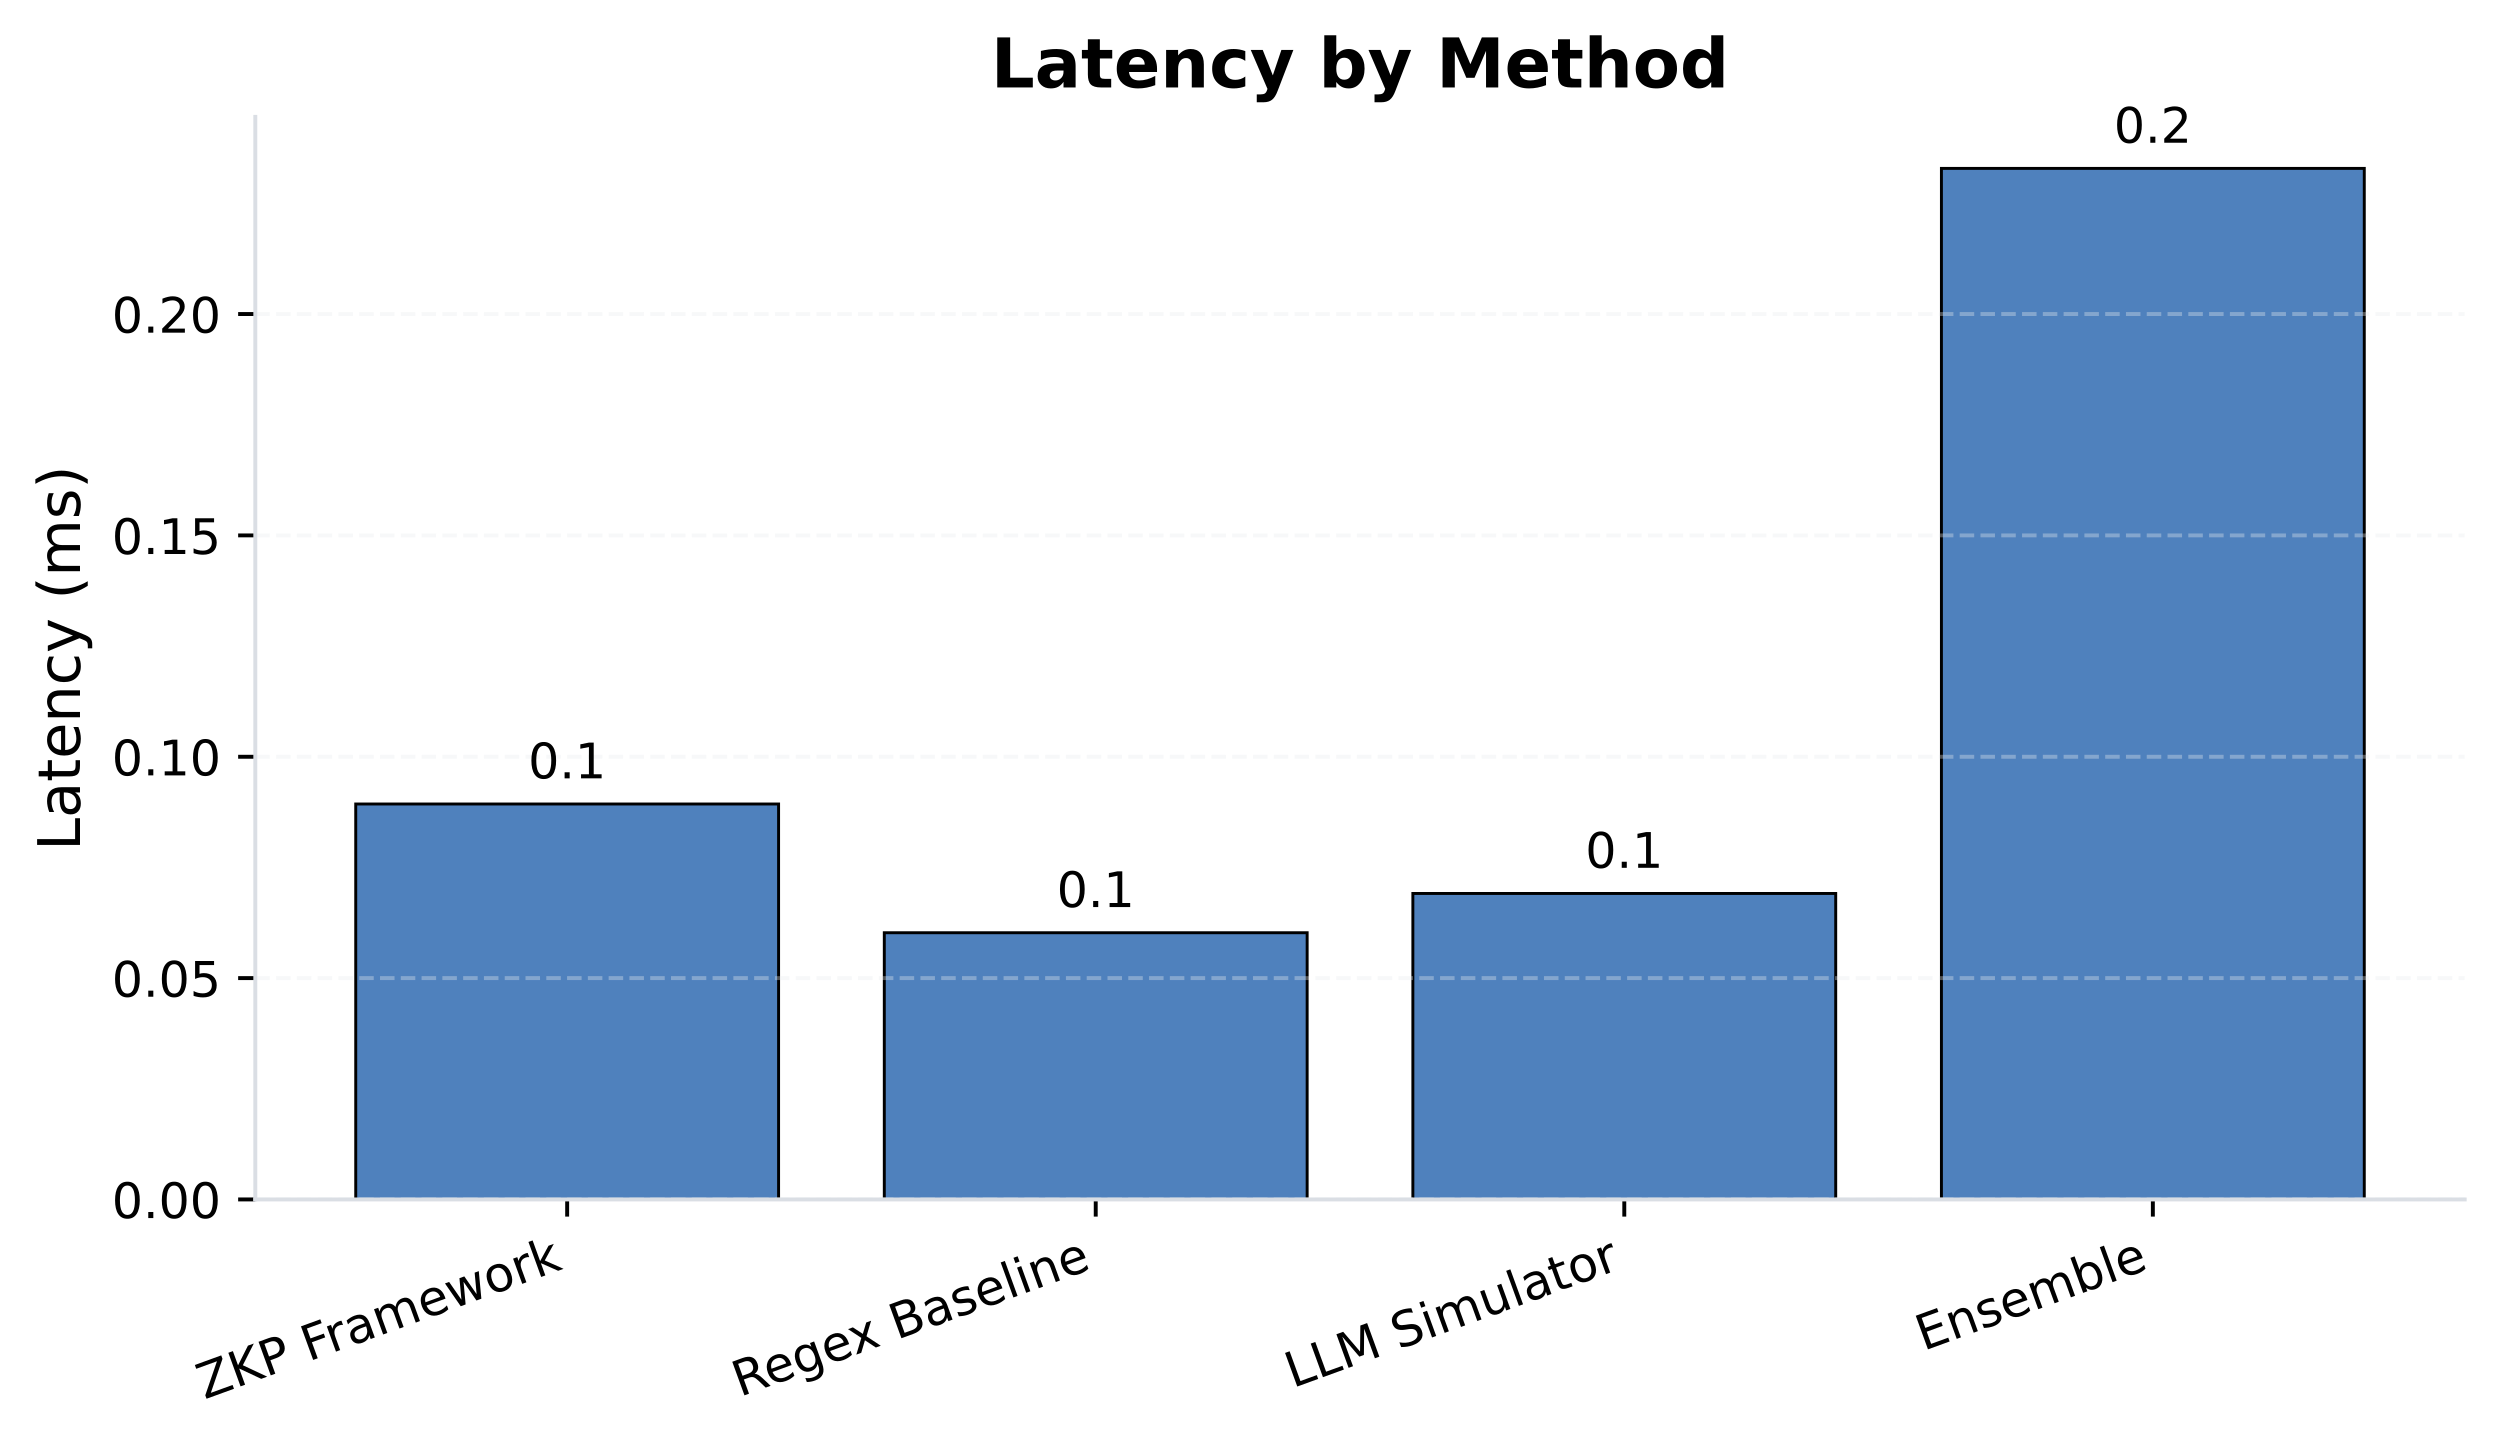
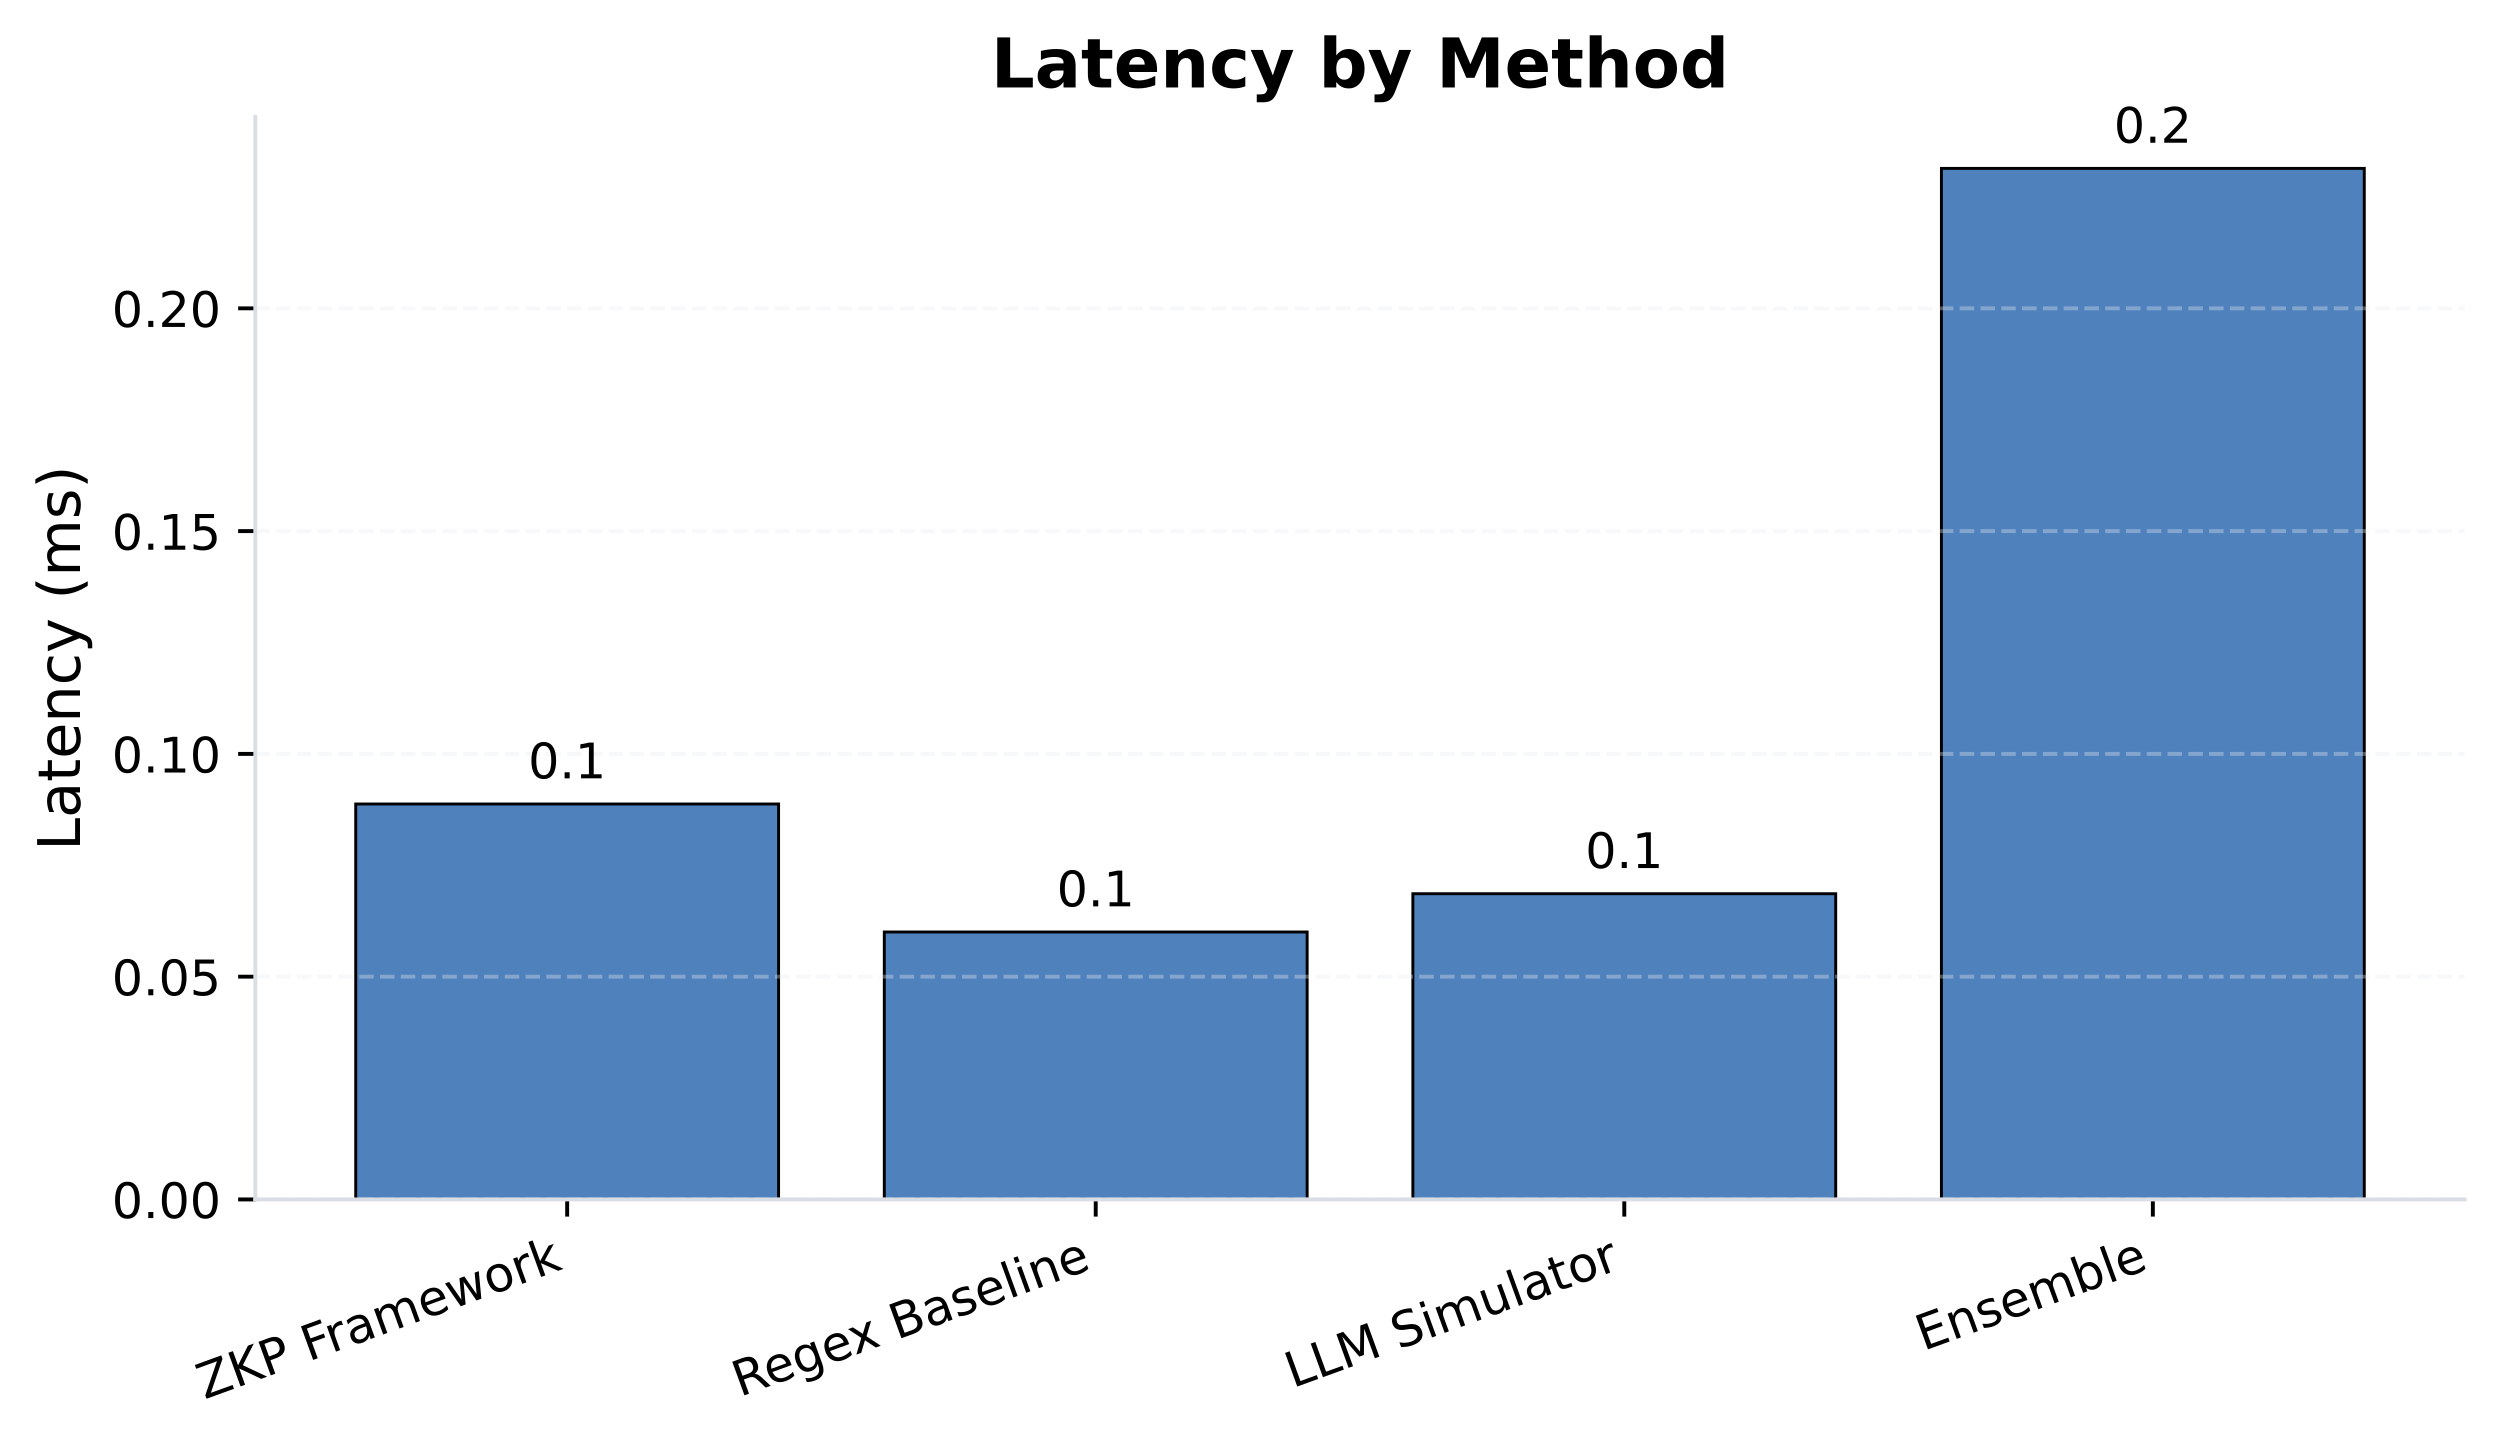
<svg xmlns="http://www.w3.org/2000/svg" xmlns:xlink="http://www.w3.org/1999/xlink" width="509.979pt" height="294.641pt" viewBox="0 0 509.979 294.641" version="1.1">
  <defs>
    <style type="text/css">*{stroke-linejoin: round; stroke-linecap: butt}</style>
  </defs>
  <g id="figure_1">
    <g id="patch_1">
      <path d="M 0 294.641  L 509.979 294.641  L 509.979 0  L 0 0  L 0 294.641  z " style="fill: none" />
    </g>
    <g id="axes_1">
      <g id="patch_2">
        <path d="M 52.079 244.678  L 502.779 244.678  L 502.779 23.838  L 52.079 23.838  L 52.079 244.678  z " style="fill: none" />
      </g>
      <g id="patch_3">
-         <path d="M 72.566 244.678  L 158.824 244.678  L 158.824 164.012  L 72.566 164.012  z " clip-path="url(#pb6f079075c)" style="fill: #4f81bd; stroke: #000000; stroke-width: 0.6; stroke-linejoin: miter" />
+         <path d="M 72.566 244.678  L 158.824 244.678  L 158.824 164.014  L 72.566 164.014  z " clip-path="url(#p6bb0761c0a)" style="fill: #4f81bd; stroke: #000000; stroke-width: 0.6; stroke-linejoin: miter" />
      </g>
      <g id="patch_4">
-         <path d="M 180.389 244.678  L 266.647 244.678  L 266.647 190.268  L 180.389 190.268  z " clip-path="url(#pb6f079075c)" style="fill: #4f81bd; stroke: #000000; stroke-width: 0.6; stroke-linejoin: miter" />
+         <path d="M 180.389 244.678  L 266.647 244.678  L 266.647 190.124  L 180.389 190.124  z " clip-path="url(#p6bb0761c0a)" style="fill: #4f81bd; stroke: #000000; stroke-width: 0.6; stroke-linejoin: miter" />
      </g>
      <g id="patch_5">
-         <path d="M 288.212 244.678  L 374.47 244.678  L 374.47 182.262  L 288.212 182.262  z " clip-path="url(#pb6f079075c)" style="fill: #4f81bd; stroke: #000000; stroke-width: 0.6; stroke-linejoin: miter" />
+         <path d="M 288.212 244.678  L 374.47 244.678  L 374.47 182.309  L 288.212 182.309  z " clip-path="url(#p6bb0761c0a)" style="fill: #4f81bd; stroke: #000000; stroke-width: 0.6; stroke-linejoin: miter" />
      </g>
      <g id="patch_6">
-         <path d="M 396.035 244.678  L 482.293 244.678  L 482.293 34.354  L 396.035 34.354  z " clip-path="url(#pb6f079075c)" style="fill: #4f81bd; stroke: #000000; stroke-width: 0.6; stroke-linejoin: miter" />
+         <path d="M 396.035 244.678  L 482.293 244.678  L 482.293 34.354  L 396.035 34.354  z " clip-path="url(#p6bb0761c0a)" style="fill: #4f81bd; stroke: #000000; stroke-width: 0.6; stroke-linejoin: miter" />
      </g>
      <g id="matplotlib.axis_1">
        <g id="xtick_1">
          <g id="line2d_1">
            <defs>
-               <path id="m826b2c600d" d="M 0 0  L 0 3.5  " style="stroke: #000000; stroke-width: 0.8" />
+               <path id="ma5e2d6f2f0" d="M 0 0  L 0 3.5  " style="stroke: #000000; stroke-width: 0.8" />
            </defs>
            <g>
-               <use xlink:href="#m826b2c600d" x="115.695" y="244.678" style="stroke: #000000; stroke-width: 0.8" />
+               <use xlink:href="#ma5e2d6f2f0" x="115.695" y="244.678" style="stroke: #000000; stroke-width: 0.8" />
            </g>
          </g>
          <g id="text_1">
            <g transform="translate(41.71257 285.4866) rotate(-20) scale(0.1 -0.1)">
              <defs>
                <path id="DejaVuSans-5a" d="M 359 4666  L 4025 4666  L 4025 4184  L 1075 531  L 4097 531  L 4097 0  L 288 0  L 288 481  L 3238 4134  L 359 4134  L 359 4666  z " transform="scale(0.015625)" />
                <path id="DejaVuSans-4b" d="M 628 4666  L 1259 4666  L 1259 2694  L 3353 4666  L 4166 4666  L 1850 2491  L 4331 0  L 3500 0  L 1259 2247  L 1259 0  L 628 0  L 628 4666  z " transform="scale(0.015625)" />
                <path id="DejaVuSans-50" d="M 1259 4147  L 1259 2394  L 2053 2394  Q 2494 2394 2734 2622  Q 2975 2850 2975 3272  Q 2975 3691 2734 3919  Q 2494 4147 2053 4147  L 1259 4147  z M 628 4666  L 2053 4666  Q 2838 4666 3239 4311  Q 3641 3956 3641 3272  Q 3641 2581 3239 2228  Q 2838 1875 2053 1875  L 1259 1875  L 1259 0  L 628 0  L 628 4666  z " transform="scale(0.015625)" />
                <path id="DejaVuSans-20" transform="scale(0.015625)" />
                <path id="DejaVuSans-46" d="M 628 4666  L 3309 4666  L 3309 4134  L 1259 4134  L 1259 2759  L 3109 2759  L 3109 2228  L 1259 2228  L 1259 0  L 628 0  L 628 4666  z " transform="scale(0.015625)" />
                <path id="DejaVuSans-72" d="M 2631 2963  Q 2534 3019 2420 3045  Q 2306 3072 2169 3072  Q 1681 3072 1420 2755  Q 1159 2438 1159 1844  L 1159 0  L 581 0  L 581 3500  L 1159 3500  L 1159 2956  Q 1341 3275 1631 3429  Q 1922 3584 2338 3584  Q 2397 3584 2469 3576  Q 2541 3569 2628 3553  L 2631 2963  z " transform="scale(0.015625)" />
                <path id="DejaVuSans-61" d="M 2194 1759  Q 1497 1759 1228 1600  Q 959 1441 959 1056  Q 959 750 1161 570  Q 1363 391 1709 391  Q 2188 391 2477 730  Q 2766 1069 2766 1631  L 2766 1759  L 2194 1759  z M 3341 1997  L 3341 0  L 2766 0  L 2766 531  Q 2569 213 2275 61  Q 1981 -91 1556 -91  Q 1019 -91 701 211  Q 384 513 384 1019  Q 384 1609 779 1909  Q 1175 2209 1959 2209  L 2766 2209  L 2766 2266  Q 2766 2663 2505 2880  Q 2244 3097 1772 3097  Q 1472 3097 1187 3025  Q 903 2953 641 2809  L 641 3341  Q 956 3463 1253 3523  Q 1550 3584 1831 3584  Q 2591 3584 2966 3190  Q 3341 2797 3341 1997  z " transform="scale(0.015625)" />
                <path id="DejaVuSans-6d" d="M 3328 2828  Q 3544 3216 3844 3400  Q 4144 3584 4550 3584  Q 5097 3584 5394 3201  Q 5691 2819 5691 2113  L 5691 0  L 5113 0  L 5113 2094  Q 5113 2597 4934 2840  Q 4756 3084 4391 3084  Q 3944 3084 3684 2787  Q 3425 2491 3425 1978  L 3425 0  L 2847 0  L 2847 2094  Q 2847 2600 2669 2842  Q 2491 3084 2119 3084  Q 1678 3084 1418 2786  Q 1159 2488 1159 1978  L 1159 0  L 581 0  L 581 3500  L 1159 3500  L 1159 2956  Q 1356 3278 1631 3431  Q 1906 3584 2284 3584  Q 2666 3584 2933 3390  Q 3200 3197 3328 2828  z " transform="scale(0.015625)" />
                <path id="DejaVuSans-65" d="M 3597 1894  L 3597 1613  L 953 1613  Q 991 1019 1311 708  Q 1631 397 2203 397  Q 2534 397 2845 478  Q 3156 559 3463 722  L 3463 178  Q 3153 47 2828 -22  Q 2503 -91 2169 -91  Q 1331 -91 842 396  Q 353 884 353 1716  Q 353 2575 817 3079  Q 1281 3584 2069 3584  Q 2775 3584 3186 3129  Q 3597 2675 3597 1894  z M 3022 2063  Q 3016 2534 2758 2815  Q 2500 3097 2075 3097  Q 1594 3097 1305 2825  Q 1016 2553 972 2059  L 3022 2063  z " transform="scale(0.015625)" />
                <path id="DejaVuSans-77" d="M 269 3500  L 844 3500  L 1563 769  L 2278 3500  L 2956 3500  L 3675 769  L 4391 3500  L 4966 3500  L 4050 0  L 3372 0  L 2619 2869  L 1863 0  L 1184 0  L 269 3500  z " transform="scale(0.015625)" />
                <path id="DejaVuSans-6f" d="M 1959 3097  Q 1497 3097 1228 2736  Q 959 2375 959 1747  Q 959 1119 1226 758  Q 1494 397 1959 397  Q 2419 397 2687 759  Q 2956 1122 2956 1747  Q 2956 2369 2687 2733  Q 2419 3097 1959 3097  z M 1959 3584  Q 2709 3584 3137 3096  Q 3566 2609 3566 1747  Q 3566 888 3137 398  Q 2709 -91 1959 -91  Q 1206 -91 779 398  Q 353 888 353 1747  Q 353 2609 779 3096  Q 1206 3584 1959 3584  z " transform="scale(0.015625)" />
                <path id="DejaVuSans-6b" d="M 581 4863  L 1159 4863  L 1159 1991  L 2875 3500  L 3609 3500  L 1753 1863  L 3688 0  L 2938 0  L 1159 1709  L 1159 0  L 581 0  L 581 4863  z " transform="scale(0.015625)" />
              </defs>
              <use xlink:href="#DejaVuSans-5a" />
              <use xlink:href="#DejaVuSans-4b" transform="translate(68.50586 0)" />
              <use xlink:href="#DejaVuSans-50" transform="translate(134.082 0)" />
              <use xlink:href="#DejaVuSans-20" transform="translate(194.3848 0)" />
              <use xlink:href="#DejaVuSans-46" transform="translate(226.1719 0)" />
              <use xlink:href="#DejaVuSans-72" transform="translate(276.4414 0)" />
              <use xlink:href="#DejaVuSans-61" transform="translate(317.5547 0)" />
              <use xlink:href="#DejaVuSans-6d" transform="translate(378.834 0)" />
              <use xlink:href="#DejaVuSans-65" transform="translate(476.2461 0)" />
              <use xlink:href="#DejaVuSans-77" transform="translate(537.7695 0)" />
              <use xlink:href="#DejaVuSans-6f" transform="translate(619.5566 0)" />
              <use xlink:href="#DejaVuSans-72" transform="translate(680.7383 0)" />
              <use xlink:href="#DejaVuSans-6b" transform="translate(721.8516 0)" />
            </g>
          </g>
        </g>
        <g id="xtick_2">
          <g id="line2d_2">
            <g>
-               <use xlink:href="#m826b2c600d" x="223.518" y="244.678" style="stroke: #000000; stroke-width: 0.8" />
+               <use xlink:href="#ma5e2d6f2f0" x="223.518" y="244.678" style="stroke: #000000; stroke-width: 0.8" />
            </g>
          </g>
          <g id="text_2">
            <g transform="translate(150.9451 284.9735) rotate(-20) scale(0.1 -0.1)">
              <defs>
                <path id="DejaVuSans-52" d="M 2841 2188  Q 3044 2119 3236 1894  Q 3428 1669 3622 1275  L 4263 0  L 3584 0  L 2988 1197  Q 2756 1666 2539 1819  Q 2322 1972 1947 1972  L 1259 1972  L 1259 0  L 628 0  L 628 4666  L 2053 4666  Q 2853 4666 3247 4331  Q 3641 3997 3641 3322  Q 3641 2881 3436 2590  Q 3231 2300 2841 2188  z M 1259 4147  L 1259 2491  L 2053 2491  Q 2509 2491 2742 2702  Q 2975 2913 2975 3322  Q 2975 3731 2742 3939  Q 2509 4147 2053 4147  L 1259 4147  z " transform="scale(0.015625)" />
                <path id="DejaVuSans-67" d="M 2906 1791  Q 2906 2416 2648 2759  Q 2391 3103 1925 3103  Q 1463 3103 1205 2759  Q 947 2416 947 1791  Q 947 1169 1205 825  Q 1463 481 1925 481  Q 2391 481 2648 825  Q 2906 1169 2906 1791  z M 3481 434  Q 3481 -459 3084 -895  Q 2688 -1331 1869 -1331  Q 1566 -1331 1297 -1286  Q 1028 -1241 775 -1147  L 775 -588  Q 1028 -725 1275 -790  Q 1522 -856 1778 -856  Q 2344 -856 2625 -561  Q 2906 -266 2906 331  L 2906 616  Q 2728 306 2450 153  Q 2172 0 1784 0  Q 1141 0 747 490  Q 353 981 353 1791  Q 353 2603 747 3093  Q 1141 3584 1784 3584  Q 2172 3584 2450 3431  Q 2728 3278 2906 2969  L 2906 3500  L 3481 3500  L 3481 434  z " transform="scale(0.015625)" />
                <path id="DejaVuSans-78" d="M 3513 3500  L 2247 1797  L 3578 0  L 2900 0  L 1881 1375  L 863 0  L 184 0  L 1544 1831  L 300 3500  L 978 3500  L 1906 2253  L 2834 3500  L 3513 3500  z " transform="scale(0.015625)" />
                <path id="DejaVuSans-42" d="M 1259 2228  L 1259 519  L 2272 519  Q 2781 519 3026 730  Q 3272 941 3272 1375  Q 3272 1813 3026 2020  Q 2781 2228 2272 2228  L 1259 2228  z M 1259 4147  L 1259 2741  L 2194 2741  Q 2656 2741 2882 2914  Q 3109 3088 3109 3444  Q 3109 3797 2882 3972  Q 2656 4147 2194 4147  L 1259 4147  z M 628 4666  L 2241 4666  Q 2963 4666 3353 4366  Q 3744 4066 3744 3513  Q 3744 3084 3544 2831  Q 3344 2578 2956 2516  Q 3422 2416 3680 2098  Q 3938 1781 3938 1306  Q 3938 681 3513 340  Q 3088 0 2303 0  L 628 0  L 628 4666  z " transform="scale(0.015625)" />
                <path id="DejaVuSans-73" d="M 2834 3397  L 2834 2853  Q 2591 2978 2328 3040  Q 2066 3103 1784 3103  Q 1356 3103 1142 2972  Q 928 2841 928 2578  Q 928 2378 1081 2264  Q 1234 2150 1697 2047  L 1894 2003  Q 2506 1872 2764 1633  Q 3022 1394 3022 966  Q 3022 478 2636 193  Q 2250 -91 1575 -91  Q 1294 -91 989 -36  Q 684 19 347 128  L 347 722  Q 666 556 975 473  Q 1284 391 1588 391  Q 1994 391 2212 530  Q 2431 669 2431 922  Q 2431 1156 2273 1281  Q 2116 1406 1581 1522  L 1381 1569  Q 847 1681 609 1914  Q 372 2147 372 2553  Q 372 3047 722 3315  Q 1072 3584 1716 3584  Q 2034 3584 2315 3537  Q 2597 3491 2834 3397  z " transform="scale(0.015625)" />
                <path id="DejaVuSans-6c" d="M 603 4863  L 1178 4863  L 1178 0  L 603 0  L 603 4863  z " transform="scale(0.015625)" />
                <path id="DejaVuSans-69" d="M 603 3500  L 1178 3500  L 1178 0  L 603 0  L 603 3500  z M 603 4863  L 1178 4863  L 1178 4134  L 603 4134  L 603 4863  z " transform="scale(0.015625)" />
                <path id="DejaVuSans-6e" d="M 3513 2113  L 3513 0  L 2938 0  L 2938 2094  Q 2938 2591 2744 2837  Q 2550 3084 2163 3084  Q 1697 3084 1428 2787  Q 1159 2491 1159 1978  L 1159 0  L 581 0  L 581 3500  L 1159 3500  L 1159 2956  Q 1366 3272 1645 3428  Q 1925 3584 2291 3584  Q 2894 3584 3203 3211  Q 3513 2838 3513 2113  z " transform="scale(0.015625)" />
              </defs>
              <use xlink:href="#DejaVuSans-52" />
              <use xlink:href="#DejaVuSans-65" transform="translate(64.98242 0)" />
              <use xlink:href="#DejaVuSans-67" transform="translate(126.5059 0)" />
              <use xlink:href="#DejaVuSans-65" transform="translate(189.9824 0)" />
              <use xlink:href="#DejaVuSans-78" transform="translate(249.7559 0)" />
              <use xlink:href="#DejaVuSans-20" transform="translate(308.9355 0)" />
              <use xlink:href="#DejaVuSans-42" transform="translate(340.7227 0)" />
              <use xlink:href="#DejaVuSans-61" transform="translate(409.3262 0)" />
              <use xlink:href="#DejaVuSans-73" transform="translate(470.6055 0)" />
              <use xlink:href="#DejaVuSans-65" transform="translate(522.7051 0)" />
              <use xlink:href="#DejaVuSans-6c" transform="translate(584.2285 0)" />
              <use xlink:href="#DejaVuSans-69" transform="translate(612.0117 0)" />
              <use xlink:href="#DejaVuSans-6e" transform="translate(639.7949 0)" />
              <use xlink:href="#DejaVuSans-65" transform="translate(703.1738 0)" />
            </g>
          </g>
        </g>
        <g id="xtick_3">
          <g id="line2d_3">
            <g>
-               <use xlink:href="#m826b2c600d" x="331.341" y="244.678" style="stroke: #000000; stroke-width: 0.8" />
+               <use xlink:href="#ma5e2d6f2f0" x="331.341" y="244.678" style="stroke: #000000; stroke-width: 0.8" />
            </g>
          </g>
          <g id="text_3">
            <g transform="translate(263.7132 283.1737) rotate(-20) scale(0.1 -0.1)">
              <defs>
                <path id="DejaVuSans-4c" d="M 628 4666  L 1259 4666  L 1259 531  L 3531 531  L 3531 0  L 628 0  L 628 4666  z " transform="scale(0.015625)" />
                <path id="DejaVuSans-4d" d="M 628 4666  L 1569 4666  L 2759 1491  L 3956 4666  L 4897 4666  L 4897 0  L 4281 0  L 4281 4097  L 3078 897  L 2444 897  L 1241 4097  L 1241 0  L 628 0  L 628 4666  z " transform="scale(0.015625)" />
                <path id="DejaVuSans-53" d="M 3425 4513  L 3425 3897  Q 3066 4069 2747 4153  Q 2428 4238 2131 4238  Q 1616 4238 1336 4038  Q 1056 3838 1056 3469  Q 1056 3159 1242 3001  Q 1428 2844 1947 2747  L 2328 2669  Q 3034 2534 3370 2195  Q 3706 1856 3706 1288  Q 3706 609 3251 259  Q 2797 -91 1919 -91  Q 1588 -91 1214 -16  Q 841 59 441 206  L 441 856  Q 825 641 1194 531  Q 1563 422 1919 422  Q 2459 422 2753 634  Q 3047 847 3047 1241  Q 3047 1584 2836 1778  Q 2625 1972 2144 2069  L 1759 2144  Q 1053 2284 737 2584  Q 422 2884 422 3419  Q 422 4038 858 4394  Q 1294 4750 2059 4750  Q 2388 4750 2728 4690  Q 3069 4631 3425 4513  z " transform="scale(0.015625)" />
                <path id="DejaVuSans-75" d="M 544 1381  L 544 3500  L 1119 3500  L 1119 1403  Q 1119 906 1312 657  Q 1506 409 1894 409  Q 2359 409 2629 706  Q 2900 1003 2900 1516  L 2900 3500  L 3475 3500  L 3475 0  L 2900 0  L 2900 538  Q 2691 219 2414 64  Q 2138 -91 1772 -91  Q 1169 -91 856 284  Q 544 659 544 1381  z M 1991 3584  L 1991 3584  z " transform="scale(0.015625)" />
                <path id="DejaVuSans-74" d="M 1172 4494  L 1172 3500  L 2356 3500  L 2356 3053  L 1172 3053  L 1172 1153  Q 1172 725 1289 603  Q 1406 481 1766 481  L 2356 481  L 2356 0  L 1766 0  Q 1100 0 847 248  Q 594 497 594 1153  L 594 3053  L 172 3053  L 172 3500  L 594 3500  L 594 4494  L 1172 4494  z " transform="scale(0.015625)" />
              </defs>
              <use xlink:href="#DejaVuSans-4c" />
              <use xlink:href="#DejaVuSans-4c" transform="translate(55.71289 0)" />
              <use xlink:href="#DejaVuSans-4d" transform="translate(111.4258 0)" />
              <use xlink:href="#DejaVuSans-20" transform="translate(197.7051 0)" />
              <use xlink:href="#DejaVuSans-53" transform="translate(229.4922 0)" />
              <use xlink:href="#DejaVuSans-69" transform="translate(292.9688 0)" />
              <use xlink:href="#DejaVuSans-6d" transform="translate(320.752 0)" />
              <use xlink:href="#DejaVuSans-75" transform="translate(418.1641 0)" />
              <use xlink:href="#DejaVuSans-6c" transform="translate(481.543 0)" />
              <use xlink:href="#DejaVuSans-61" transform="translate(509.3262 0)" />
              <use xlink:href="#DejaVuSans-74" transform="translate(570.6055 0)" />
              <use xlink:href="#DejaVuSans-6f" transform="translate(609.8145 0)" />
              <use xlink:href="#DejaVuSans-72" transform="translate(670.9961 0)" />
            </g>
          </g>
        </g>
        <g id="xtick_4">
          <g id="line2d_4">
            <g>
-               <use xlink:href="#m826b2c600d" x="439.164" y="244.678" style="stroke: #000000; stroke-width: 0.8" />
+               <use xlink:href="#ma5e2d6f2f0" x="439.164" y="244.678" style="stroke: #000000; stroke-width: 0.8" />
            </g>
          </g>
          <g id="text_4">
            <g transform="translate(392.3709 275.5904) rotate(-20) scale(0.1 -0.1)">
              <defs>
                <path id="DejaVuSans-45" d="M 628 4666  L 3578 4666  L 3578 4134  L 1259 4134  L 1259 2753  L 3481 2753  L 3481 2222  L 1259 2222  L 1259 531  L 3634 531  L 3634 0  L 628 0  L 628 4666  z " transform="scale(0.015625)" />
                <path id="DejaVuSans-62" d="M 3116 1747  Q 3116 2381 2855 2742  Q 2594 3103 2138 3103  Q 1681 3103 1420 2742  Q 1159 2381 1159 1747  Q 1159 1113 1420 752  Q 1681 391 2138 391  Q 2594 391 2855 752  Q 3116 1113 3116 1747  z M 1159 2969  Q 1341 3281 1617 3432  Q 1894 3584 2278 3584  Q 2916 3584 3314 3078  Q 3713 2572 3713 1747  Q 3713 922 3314 415  Q 2916 -91 2278 -91  Q 1894 -91 1617 61  Q 1341 213 1159 525  L 1159 0  L 581 0  L 581 4863  L 1159 4863  L 1159 2969  z " transform="scale(0.015625)" />
              </defs>
              <use xlink:href="#DejaVuSans-45" />
              <use xlink:href="#DejaVuSans-6e" transform="translate(63.18359 0)" />
              <use xlink:href="#DejaVuSans-73" transform="translate(126.5625 0)" />
              <use xlink:href="#DejaVuSans-65" transform="translate(178.6621 0)" />
              <use xlink:href="#DejaVuSans-6d" transform="translate(240.1855 0)" />
              <use xlink:href="#DejaVuSans-62" transform="translate(337.5977 0)" />
              <use xlink:href="#DejaVuSans-6c" transform="translate(401.0742 0)" />
              <use xlink:href="#DejaVuSans-65" transform="translate(428.8574 0)" />
            </g>
          </g>
        </g>
      </g>
      <g id="matplotlib.axis_2">
        <g id="ytick_1">
          <g id="line2d_5">
-             <path d="M 52.079 244.678  L 502.779 244.678  " clip-path="url(#pb6f079075c)" style="fill: none; stroke-dasharray: 2.96,1.28; stroke-dashoffset: 0; stroke: #e9ecef; stroke-opacity: 0.35; stroke-width: 0.8" />
+             <path d="M 52.079 244.678  L 502.779 244.678  " clip-path="url(#p6bb0761c0a)" style="fill: none; stroke-dasharray: 2.96,1.28; stroke-dashoffset: 0; stroke: #e9ecef; stroke-opacity: 0.35; stroke-width: 0.8" />
          </g>
          <g id="line2d_6">
            <defs>
-               <path id="m2f8334d459" d="M 0 0  L -3.5 0  " style="stroke: #000000; stroke-width: 0.8" />
+               <path id="m757e26a42d" d="M 0 0  L -3.5 0  " style="stroke: #000000; stroke-width: 0.8" />
            </defs>
            <g>
-               <use xlink:href="#m2f8334d459" x="52.079" y="244.678" style="stroke: #000000; stroke-width: 0.8" />
+               <use xlink:href="#m757e26a42d" x="52.079" y="244.678" style="stroke: #000000; stroke-width: 0.8" />
            </g>
          </g>
          <g id="text_5">
            <g transform="translate(22.81375 248.4771) scale(0.1 -0.1)">
              <defs>
                <path id="DejaVuSans-30" d="M 2034 4250  Q 1547 4250 1301 3770  Q 1056 3291 1056 2328  Q 1056 1369 1301 889  Q 1547 409 2034 409  Q 2525 409 2770 889  Q 3016 1369 3016 2328  Q 3016 3291 2770 3770  Q 2525 4250 2034 4250  z M 2034 4750  Q 2819 4750 3233 4129  Q 3647 3509 3647 2328  Q 3647 1150 3233 529  Q 2819 -91 2034 -91  Q 1250 -91 836 529  Q 422 1150 422 2328  Q 422 3509 836 4129  Q 1250 4750 2034 4750  z " transform="scale(0.015625)" />
                <path id="DejaVuSans-2e" d="M 684 794  L 1344 794  L 1344 0  L 684 0  L 684 794  z " transform="scale(0.015625)" />
              </defs>
              <use xlink:href="#DejaVuSans-30" />
              <use xlink:href="#DejaVuSans-2e" transform="translate(63.62305 0)" />
              <use xlink:href="#DejaVuSans-30" transform="translate(95.41016 0)" />
              <use xlink:href="#DejaVuSans-30" transform="translate(159.0332 0)" />
            </g>
          </g>
        </g>
        <g id="ytick_2">
          <g id="line2d_7">
-             <path d="M 52.079 199.524  L 502.779 199.524  " clip-path="url(#pb6f079075c)" style="fill: none; stroke-dasharray: 2.96,1.28; stroke-dashoffset: 0; stroke: #e9ecef; stroke-opacity: 0.35; stroke-width: 0.8" />
+             <path d="M 52.079 199.233  L 502.779 199.233  " clip-path="url(#p6bb0761c0a)" style="fill: none; stroke-dasharray: 2.96,1.28; stroke-dashoffset: 0; stroke: #e9ecef; stroke-opacity: 0.35; stroke-width: 0.8" />
          </g>
          <g id="line2d_8">
            <g>
-               <use xlink:href="#m2f8334d459" x="52.079" y="199.524" style="stroke: #000000; stroke-width: 0.8" />
+               <use xlink:href="#m757e26a42d" x="52.079" y="199.233" style="stroke: #000000; stroke-width: 0.8" />
            </g>
          </g>
          <g id="text_6">
-             <g transform="translate(22.81375 203.3236) scale(0.1 -0.1)">
+             <g transform="translate(22.81375 203.032) scale(0.1 -0.1)">
              <defs>
                <path id="DejaVuSans-35" d="M 691 4666  L 3169 4666  L 3169 4134  L 1269 4134  L 1269 2991  Q 1406 3038 1543 3061  Q 1681 3084 1819 3084  Q 2600 3084 3056 2656  Q 3513 2228 3513 1497  Q 3513 744 3044 326  Q 2575 -91 1722 -91  Q 1428 -91 1123 -41  Q 819 9 494 109  L 494 744  Q 775 591 1075 516  Q 1375 441 1709 441  Q 2250 441 2565 725  Q 2881 1009 2881 1497  Q 2881 1984 2565 2268  Q 2250 2553 1709 2553  Q 1456 2553 1204 2497  Q 953 2441 691 2322  L 691 4666  z " transform="scale(0.015625)" />
              </defs>
              <use xlink:href="#DejaVuSans-30" />
              <use xlink:href="#DejaVuSans-2e" transform="translate(63.62305 0)" />
              <use xlink:href="#DejaVuSans-30" transform="translate(95.41016 0)" />
              <use xlink:href="#DejaVuSans-35" transform="translate(159.0332 0)" />
            </g>
          </g>
        </g>
        <g id="ytick_3">
          <g id="line2d_9">
-             <path d="M 52.079 154.371  L 502.779 154.371  " clip-path="url(#pb6f079075c)" style="fill: none; stroke-dasharray: 2.96,1.28; stroke-dashoffset: 0; stroke: #e9ecef; stroke-opacity: 0.35; stroke-width: 0.8" />
+             <path d="M 52.079 153.788  L 502.779 153.788  " clip-path="url(#p6bb0761c0a)" style="fill: none; stroke-dasharray: 2.96,1.28; stroke-dashoffset: 0; stroke: #e9ecef; stroke-opacity: 0.35; stroke-width: 0.8" />
          </g>
          <g id="line2d_10">
            <g>
-               <use xlink:href="#m2f8334d459" x="52.079" y="154.371" style="stroke: #000000; stroke-width: 0.8" />
+               <use xlink:href="#m757e26a42d" x="52.079" y="153.788" style="stroke: #000000; stroke-width: 0.8" />
            </g>
          </g>
          <g id="text_7">
-             <g transform="translate(22.81375 158.1702) scale(0.1 -0.1)">
+             <g transform="translate(22.81375 157.587) scale(0.1 -0.1)">
              <defs>
                <path id="DejaVuSans-31" d="M 794 531  L 1825 531  L 1825 4091  L 703 3866  L 703 4441  L 1819 4666  L 2450 4666  L 2450 531  L 3481 531  L 3481 0  L 794 0  L 794 531  z " transform="scale(0.015625)" />
              </defs>
              <use xlink:href="#DejaVuSans-30" />
              <use xlink:href="#DejaVuSans-2e" transform="translate(63.62305 0)" />
              <use xlink:href="#DejaVuSans-31" transform="translate(95.41016 0)" />
              <use xlink:href="#DejaVuSans-30" transform="translate(159.0332 0)" />
            </g>
          </g>
        </g>
        <g id="ytick_4">
          <g id="line2d_11">
-             <path d="M 52.079 109.217  L 502.779 109.217  " clip-path="url(#pb6f079075c)" style="fill: none; stroke-dasharray: 2.96,1.28; stroke-dashoffset: 0; stroke: #e9ecef; stroke-opacity: 0.35; stroke-width: 0.8" />
+             <path d="M 52.079 108.343  L 502.779 108.343  " clip-path="url(#p6bb0761c0a)" style="fill: none; stroke-dasharray: 2.96,1.28; stroke-dashoffset: 0; stroke: #e9ecef; stroke-opacity: 0.35; stroke-width: 0.8" />
          </g>
          <g id="line2d_12">
            <g>
-               <use xlink:href="#m2f8334d459" x="52.079" y="109.217" style="stroke: #000000; stroke-width: 0.8" />
+               <use xlink:href="#m757e26a42d" x="52.079" y="108.343" style="stroke: #000000; stroke-width: 0.8" />
            </g>
          </g>
          <g id="text_8">
-             <g transform="translate(22.81375 113.0167) scale(0.1 -0.1)">
+             <g transform="translate(22.81375 112.1419) scale(0.1 -0.1)">
              <use xlink:href="#DejaVuSans-30" />
              <use xlink:href="#DejaVuSans-2e" transform="translate(63.62305 0)" />
              <use xlink:href="#DejaVuSans-31" transform="translate(95.41016 0)" />
              <use xlink:href="#DejaVuSans-35" transform="translate(159.0332 0)" />
            </g>
          </g>
        </g>
        <g id="ytick_5">
          <g id="line2d_13">
-             <path d="M 52.079 64.064  L 502.779 64.064  " clip-path="url(#pb6f079075c)" style="fill: none; stroke-dasharray: 2.96,1.28; stroke-dashoffset: 0; stroke: #e9ecef; stroke-opacity: 0.35; stroke-width: 0.8" />
+             <path d="M 52.079 62.898  L 502.779 62.898  " clip-path="url(#p6bb0761c0a)" style="fill: none; stroke-dasharray: 2.96,1.28; stroke-dashoffset: 0; stroke: #e9ecef; stroke-opacity: 0.35; stroke-width: 0.8" />
          </g>
          <g id="line2d_14">
            <g>
-               <use xlink:href="#m2f8334d459" x="52.079" y="64.064" style="stroke: #000000; stroke-width: 0.8" />
+               <use xlink:href="#m757e26a42d" x="52.079" y="62.898" style="stroke: #000000; stroke-width: 0.8" />
            </g>
          </g>
          <g id="text_9">
-             <g transform="translate(22.81375 67.86326) scale(0.1 -0.1)">
+             <g transform="translate(22.81375 66.69685) scale(0.1 -0.1)">
              <defs>
                <path id="DejaVuSans-32" d="M 1228 531  L 3431 531  L 3431 0  L 469 0  L 469 531  Q 828 903 1448 1529  Q 2069 2156 2228 2338  Q 2531 2678 2651 2914  Q 2772 3150 2772 3378  Q 2772 3750 2511 3984  Q 2250 4219 1831 4219  Q 1534 4219 1204 4116  Q 875 4013 500 3803  L 500 4441  Q 881 4594 1212 4672  Q 1544 4750 1819 4750  Q 2544 4750 2975 4387  Q 3406 4025 3406 3419  Q 3406 3131 3298 2873  Q 3191 2616 2906 2266  Q 2828 2175 2409 1742  Q 1991 1309 1228 531  z " transform="scale(0.015625)" />
              </defs>
              <use xlink:href="#DejaVuSans-30" />
              <use xlink:href="#DejaVuSans-2e" transform="translate(63.62305 0)" />
              <use xlink:href="#DejaVuSans-32" transform="translate(95.41016 0)" />
              <use xlink:href="#DejaVuSans-30" transform="translate(159.0332 0)" />
            </g>
          </g>
        </g>
        <g id="text_10">
          <g transform="translate(16.31812 173.5335) rotate(-90) scale(0.12 -0.12)">
            <defs>
              <path id="DejaVuSans-63" d="M 3122 3366  L 3122 2828  Q 2878 2963 2633 3030  Q 2388 3097 2138 3097  Q 1578 3097 1268 2742  Q 959 2388 959 1747  Q 959 1106 1268 751  Q 1578 397 2138 397  Q 2388 397 2633 464  Q 2878 531 3122 666  L 3122 134  Q 2881 22 2623 -34  Q 2366 -91 2075 -91  Q 1284 -91 818 406  Q 353 903 353 1747  Q 353 2603 823 3093  Q 1294 3584 2113 3584  Q 2378 3584 2631 3529  Q 2884 3475 3122 3366  z " transform="scale(0.015625)" />
              <path id="DejaVuSans-79" d="M 2059 -325  Q 1816 -950 1584 -1140  Q 1353 -1331 966 -1331  L 506 -1331  L 506 -850  L 844 -850  Q 1081 -850 1212 -737  Q 1344 -625 1503 -206  L 1606 56  L 191 3500  L 800 3500  L 1894 763  L 2988 3500  L 3597 3500  L 2059 -325  z " transform="scale(0.015625)" />
              <path id="DejaVuSans-28" d="M 1984 4856  Q 1566 4138 1362 3434  Q 1159 2731 1159 2009  Q 1159 1288 1364 580  Q 1569 -128 1984 -844  L 1484 -844  Q 1016 -109 783 600  Q 550 1309 550 2009  Q 550 2706 781 3412  Q 1013 4119 1484 4856  L 1984 4856  z " transform="scale(0.015625)" />
              <path id="DejaVuSans-29" d="M 513 4856  L 1013 4856  Q 1481 4119 1714 3412  Q 1947 2706 1947 2009  Q 1947 1309 1714 600  Q 1481 -109 1013 -844  L 513 -844  Q 928 -128 1133 580  Q 1338 1288 1338 2009  Q 1338 2731 1133 3434  Q 928 4138 513 4856  z " transform="scale(0.015625)" />
            </defs>
            <use xlink:href="#DejaVuSans-4c" />
            <use xlink:href="#DejaVuSans-61" transform="translate(55.71289 0)" />
            <use xlink:href="#DejaVuSans-74" transform="translate(116.9922 0)" />
            <use xlink:href="#DejaVuSans-65" transform="translate(156.2012 0)" />
            <use xlink:href="#DejaVuSans-6e" transform="translate(217.7246 0)" />
            <use xlink:href="#DejaVuSans-63" transform="translate(281.1035 0)" />
            <use xlink:href="#DejaVuSans-79" transform="translate(336.084 0)" />
            <use xlink:href="#DejaVuSans-20" transform="translate(395.2637 0)" />
            <use xlink:href="#DejaVuSans-28" transform="translate(427.0508 0)" />
            <use xlink:href="#DejaVuSans-6d" transform="translate(466.0645 0)" />
            <use xlink:href="#DejaVuSans-73" transform="translate(563.4766 0)" />
            <use xlink:href="#DejaVuSans-29" transform="translate(615.5762 0)" />
          </g>
        </g>
      </g>
      <g id="patch_7">
        <path d="M 52.079 244.678  L 52.079 23.838  " style="fill: none; stroke: #dadee4; stroke-width: 0.8; stroke-linejoin: miter; stroke-linecap: square" />
      </g>
      <g id="patch_8">
        <path d="M 52.079 244.678  L 502.779 244.678  " style="fill: none; stroke: #dadee4; stroke-width: 0.8; stroke-linejoin: miter; stroke-linecap: square" />
      </g>
      <g id="text_11">
-         <g transform="translate(107.7434 158.7779) scale(0.1 -0.1)">
+         <g transform="translate(107.7434 158.7796) scale(0.1 -0.1)">
          <use xlink:href="#DejaVuSans-30" />
          <use xlink:href="#DejaVuSans-2e" transform="translate(63.62305 0)" />
          <use xlink:href="#DejaVuSans-31" transform="translate(95.41016 0)" />
        </g>
      </g>
      <g id="text_12">
-         <g transform="translate(215.5663 185.0335) scale(0.1 -0.1)">
+         <g transform="translate(215.5663 184.8895) scale(0.1 -0.1)">
          <use xlink:href="#DejaVuSans-30" />
          <use xlink:href="#DejaVuSans-2e" transform="translate(63.62305 0)" />
          <use xlink:href="#DejaVuSans-31" transform="translate(95.41016 0)" />
        </g>
      </g>
      <g id="text_13">
-         <g transform="translate(323.3893 177.0275) scale(0.1 -0.1)">
+         <g transform="translate(323.3893 177.0749) scale(0.1 -0.1)">
          <use xlink:href="#DejaVuSans-30" />
          <use xlink:href="#DejaVuSans-2e" transform="translate(63.62305 0)" />
          <use xlink:href="#DejaVuSans-31" transform="translate(95.41016 0)" />
        </g>
      </g>
      <g id="text_14">
        <g transform="translate(431.2123 29.11946) scale(0.1 -0.1)">
          <use xlink:href="#DejaVuSans-30" />
          <use xlink:href="#DejaVuSans-2e" transform="translate(63.62305 0)" />
          <use xlink:href="#DejaVuSans-32" transform="translate(95.41016 0)" />
        </g>
      </g>
      <g id="text_15">
        <g transform="translate(202.1455 17.83781) scale(0.14 -0.14)">
          <defs>
            <path id="DejaVuSans-Bold-4c" d="M 588 4666  L 1791 4666  L 1791 909  L 3903 909  L 3903 0  L 588 0  L 588 4666  z " transform="scale(0.015625)" />
            <path id="DejaVuSans-Bold-61" d="M 2106 1575  Q 1756 1575 1579 1456  Q 1403 1338 1403 1106  Q 1403 894 1545 773  Q 1688 653 1941 653  Q 2256 653 2472 879  Q 2688 1106 2688 1447  L 2688 1575  L 2106 1575  z M 3816 1997  L 3816 0  L 2688 0  L 2688 519  Q 2463 200 2181 54  Q 1900 -91 1497 -91  Q 953 -91 614 226  Q 275 544 275 1050  Q 275 1666 698 1953  Q 1122 2241 2028 2241  L 2688 2241  L 2688 2328  Q 2688 2594 2478 2717  Q 2269 2841 1825 2841  Q 1466 2841 1156 2769  Q 847 2697 581 2553  L 581 3406  Q 941 3494 1303 3539  Q 1666 3584 2028 3584  Q 2975 3584 3395 3211  Q 3816 2838 3816 1997  z " transform="scale(0.015625)" />
            <path id="DejaVuSans-Bold-74" d="M 1759 4494  L 1759 3500  L 2913 3500  L 2913 2700  L 1759 2700  L 1759 1216  Q 1759 972 1856 886  Q 1953 800 2241 800  L 2816 800  L 2816 0  L 1856 0  Q 1194 0 917 276  Q 641 553 641 1216  L 641 2700  L 84 2700  L 84 3500  L 641 3500  L 641 4494  L 1759 4494  z " transform="scale(0.015625)" />
            <path id="DejaVuSans-Bold-65" d="M 4031 1759  L 4031 1441  L 1416 1441  Q 1456 1047 1700 850  Q 1944 653 2381 653  Q 2734 653 3104 758  Q 3475 863 3866 1075  L 3866 213  Q 3469 63 3072 -14  Q 2675 -91 2278 -91  Q 1328 -91 801 392  Q 275 875 275 1747  Q 275 2603 792 3093  Q 1309 3584 2216 3584  Q 3041 3584 3536 3087  Q 4031 2591 4031 1759  z M 2881 2131  Q 2881 2450 2695 2645  Q 2509 2841 2209 2841  Q 1884 2841 1681 2658  Q 1478 2475 1428 2131  L 2881 2131  z " transform="scale(0.015625)" />
            <path id="DejaVuSans-Bold-6e" d="M 4056 2131  L 4056 0  L 2931 0  L 2931 347  L 2931 1631  Q 2931 2084 2911 2256  Q 2891 2428 2841 2509  Q 2775 2619 2662 2680  Q 2550 2741 2406 2741  Q 2056 2741 1856 2470  Q 1656 2200 1656 1722  L 1656 0  L 538 0  L 538 3500  L 1656 3500  L 1656 2988  Q 1909 3294 2193 3439  Q 2478 3584 2822 3584  Q 3428 3584 3742 3212  Q 4056 2841 4056 2131  z " transform="scale(0.015625)" />
            <path id="DejaVuSans-Bold-63" d="M 3366 3391  L 3366 2478  Q 3138 2634 2908 2709  Q 2678 2784 2431 2784  Q 1963 2784 1702 2511  Q 1441 2238 1441 1747  Q 1441 1256 1702 982  Q 1963 709 2431 709  Q 2694 709 2930 787  Q 3166 866 3366 1019  L 3366 103  Q 3103 6 2833 -42  Q 2563 -91 2291 -91  Q 1344 -91 809 395  Q 275 881 275 1747  Q 275 2613 809 3098  Q 1344 3584 2291 3584  Q 2566 3584 2833 3536  Q 3100 3488 3366 3391  z " transform="scale(0.015625)" />
            <path id="DejaVuSans-Bold-79" d="M 78 3500  L 1197 3500  L 2138 1125  L 2938 3500  L 4056 3500  L 2584 -331  Q 2363 -916 2067 -1148  Q 1772 -1381 1288 -1381  L 641 -1381  L 641 -647  L 991 -647  Q 1275 -647 1404 -556  Q 1534 -466 1606 -231  L 1638 -134  L 78 3500  z " transform="scale(0.015625)" />
            <path id="DejaVuSans-Bold-20" transform="scale(0.015625)" />
            <path id="DejaVuSans-Bold-62" d="M 2400 722  Q 2759 722 2948 984  Q 3138 1247 3138 1747  Q 3138 2247 2948 2509  Q 2759 2772 2400 2772  Q 2041 2772 1848 2508  Q 1656 2244 1656 1747  Q 1656 1250 1848 986  Q 2041 722 2400 722  z M 1656 2988  Q 1888 3294 2169 3439  Q 2450 3584 2816 3584  Q 3463 3584 3878 3070  Q 4294 2556 4294 1747  Q 4294 938 3878 423  Q 3463 -91 2816 -91  Q 2450 -91 2169 54  Q 1888 200 1656 506  L 1656 0  L 538 0  L 538 4863  L 1656 4863  L 1656 2988  z " transform="scale(0.015625)" />
            <path id="DejaVuSans-Bold-4d" d="M 588 4666  L 2119 4666  L 3181 2169  L 4250 4666  L 5778 4666  L 5778 0  L 4641 0  L 4641 3413  L 3566 897  L 2803 897  L 1728 3413  L 1728 0  L 588 0  L 588 4666  z " transform="scale(0.015625)" />
            <path id="DejaVuSans-Bold-68" d="M 4056 2131  L 4056 0  L 2931 0  L 2931 347  L 2931 1625  Q 2931 2084 2911 2256  Q 2891 2428 2841 2509  Q 2775 2619 2662 2680  Q 2550 2741 2406 2741  Q 2056 2741 1856 2470  Q 1656 2200 1656 1722  L 1656 0  L 538 0  L 538 4863  L 1656 4863  L 1656 2988  Q 1909 3294 2193 3439  Q 2478 3584 2822 3584  Q 3428 3584 3742 3212  Q 4056 2841 4056 2131  z " transform="scale(0.015625)" />
            <path id="DejaVuSans-Bold-6f" d="M 2203 2784  Q 1831 2784 1636 2517  Q 1441 2250 1441 1747  Q 1441 1244 1636 976  Q 1831 709 2203 709  Q 2569 709 2762 976  Q 2956 1244 2956 1747  Q 2956 2250 2762 2517  Q 2569 2784 2203 2784  z M 2203 3584  Q 3106 3584 3614 3096  Q 4122 2609 4122 1747  Q 4122 884 3614 396  Q 3106 -91 2203 -91  Q 1297 -91 786 396  Q 275 884 275 1747  Q 275 2609 786 3096  Q 1297 3584 2203 3584  z " transform="scale(0.015625)" />
            <path id="DejaVuSans-Bold-64" d="M 2919 2988  L 2919 4863  L 4044 4863  L 4044 0  L 2919 0  L 2919 506  Q 2688 197 2409 53  Q 2131 -91 1766 -91  Q 1119 -91 703 423  Q 288 938 288 1747  Q 288 2556 703 3070  Q 1119 3584 1766 3584  Q 2128 3584 2408 3439  Q 2688 3294 2919 2988  z M 2181 722  Q 2541 722 2730 984  Q 2919 1247 2919 1747  Q 2919 2247 2730 2509  Q 2541 2772 2181 2772  Q 1825 2772 1636 2509  Q 1447 2247 1447 1747  Q 1447 1247 1636 984  Q 1825 722 2181 722  z " transform="scale(0.015625)" />
          </defs>
          <use xlink:href="#DejaVuSans-Bold-4c" />
          <use xlink:href="#DejaVuSans-Bold-61" transform="translate(63.7207 0)" />
          <use xlink:href="#DejaVuSans-Bold-74" transform="translate(131.2012 0)" />
          <use xlink:href="#DejaVuSans-Bold-65" transform="translate(179.0039 0)" />
          <use xlink:href="#DejaVuSans-Bold-6e" transform="translate(246.8262 0)" />
          <use xlink:href="#DejaVuSans-Bold-63" transform="translate(318.0176 0)" />
          <use xlink:href="#DejaVuSans-Bold-79" transform="translate(377.2949 0)" />
          <use xlink:href="#DejaVuSans-Bold-20" transform="translate(442.4805 0)" />
          <use xlink:href="#DejaVuSans-Bold-62" transform="translate(477.2949 0)" />
          <use xlink:href="#DejaVuSans-Bold-79" transform="translate(548.877 0)" />
          <use xlink:href="#DejaVuSans-Bold-20" transform="translate(614.0625 0)" />
          <use xlink:href="#DejaVuSans-Bold-4d" transform="translate(648.877 0)" />
          <use xlink:href="#DejaVuSans-Bold-65" transform="translate(748.3887 0)" />
          <use xlink:href="#DejaVuSans-Bold-74" transform="translate(816.2109 0)" />
          <use xlink:href="#DejaVuSans-Bold-68" transform="translate(864.0137 0)" />
          <use xlink:href="#DejaVuSans-Bold-6f" transform="translate(935.2051 0)" />
          <use xlink:href="#DejaVuSans-Bold-64" transform="translate(1003.906 0)" />
        </g>
      </g>
    </g>
  </g>
  <defs>
-     <clipPath id="pb6f079075c">
+     <clipPath id="p6bb0761c0a">
      <rect x="52.079" y="23.838" width="450.7" height="220.84" />
    </clipPath>
  </defs>
</svg>
